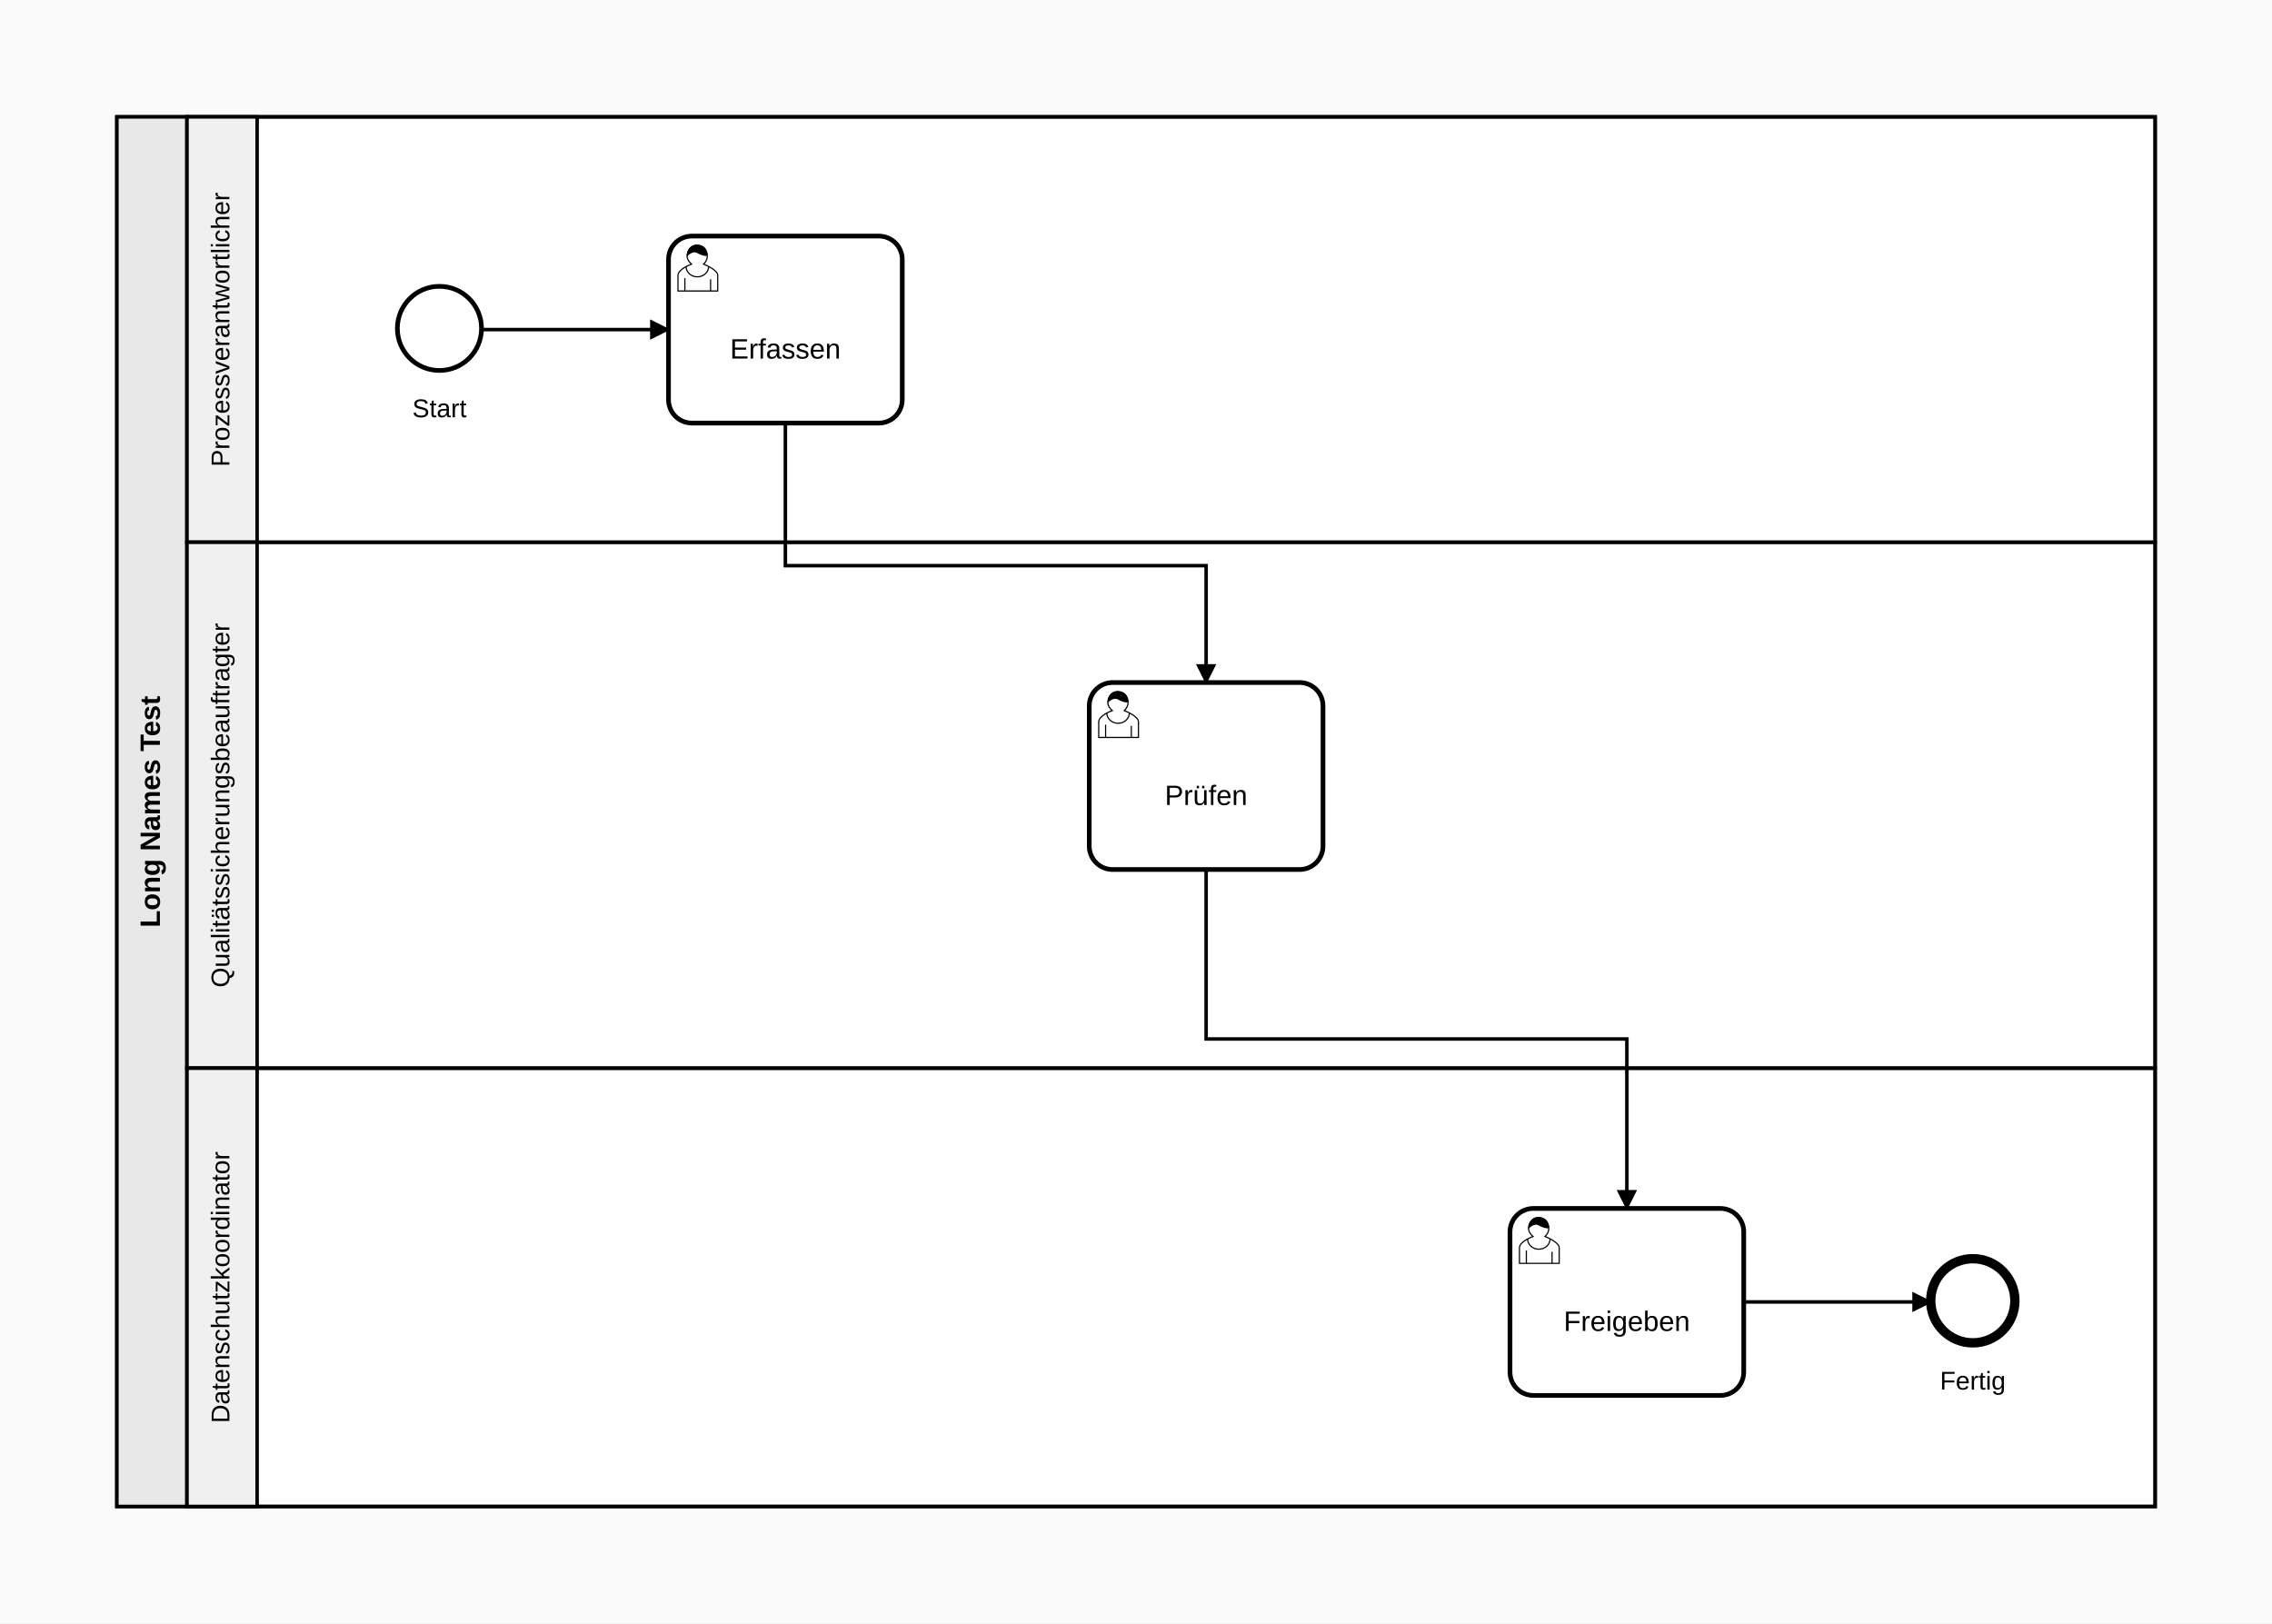
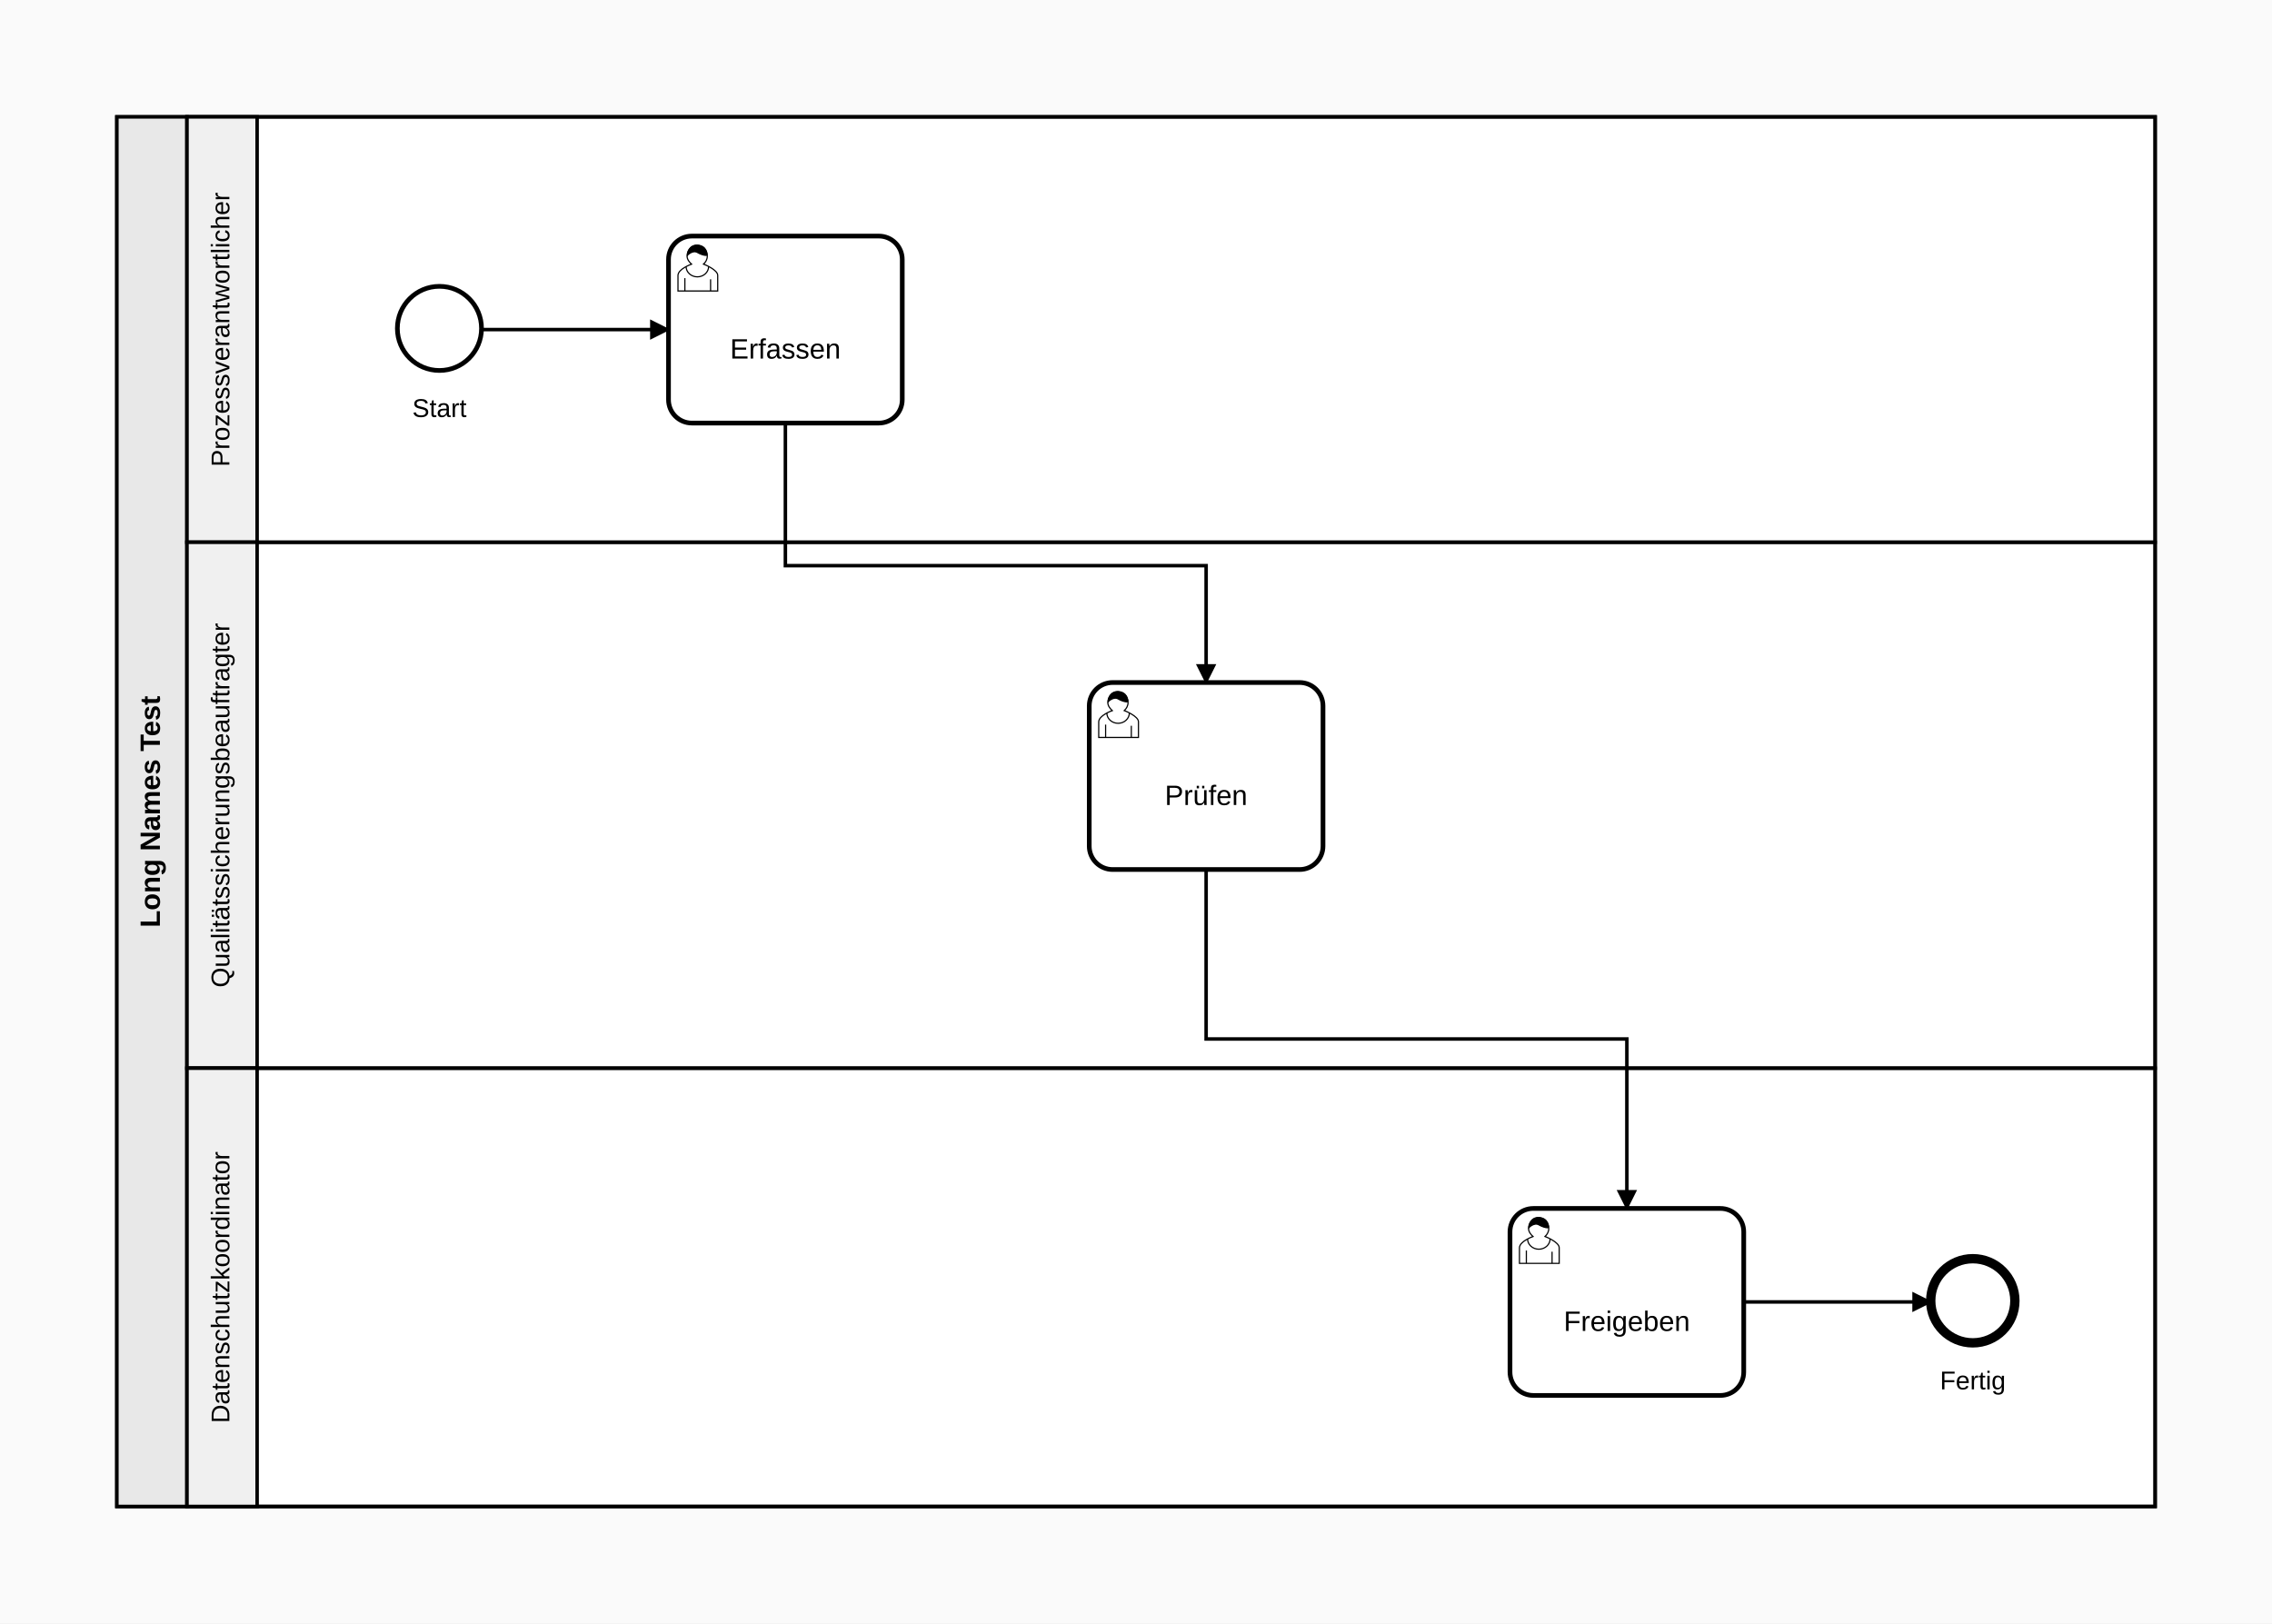
<svg xmlns="http://www.w3.org/2000/svg" width="972" height="694.5" viewBox="0 0 972 694.5" font-family="Arial, sans-serif">
  <defs>
    <marker id="seq-end" viewBox="0 0 20 20" refX="11" refY="10" markerWidth="10" markerHeight="10" orient="auto">
      <path d="M 1 5 L 11 10 L 1 15 Z" fill="#000000" stroke="#000000" stroke-width="1" />
    </marker>
    <marker id="seq-default-src" viewBox="0 0 20 20" refX="6" refY="10" markerWidth="10" markerHeight="10" orient="auto">
      <path d="M 6 3 L 10 17" stroke="#000000" stroke-width="1.5" />
    </marker>
    <marker id="seq-conditional-src" viewBox="0 0 20 20" refX="1" refY="10" markerWidth="12" markerHeight="12" orient="auto">
      <path d="M 1 10 L 8 6 L 15 10 L 8 14 Z" fill="#ffffff" stroke="#000000" stroke-width="1" />
    </marker>
    <marker id="msg-start" viewBox="0 0 20 20" refX="6" refY="6" markerWidth="20" markerHeight="20" orient="auto">
      <circle cx="6" cy="6" r="3.5" fill="#ffffff" stroke="#000000" stroke-width="1" />
    </marker>
    <marker id="msg-end" viewBox="0 0 20 20" refX="8.5" refY="5" markerWidth="20" markerHeight="20" orient="auto">
      <path d="m 1 5 l 0 -3 l 7 3 l -7 3 z" fill="#ffffff" stroke="#000000" stroke-width="1" stroke-linecap="butt" />
    </marker>
    <marker id="assoc-end" viewBox="0 0 20 20" refX="11" refY="10" markerWidth="10" markerHeight="10" orient="auto">
      <path d="M 1 5 L 11 10 L 1 15" fill="none" stroke="#000000" stroke-width="1.5" />
    </marker>
  </defs>
  <rect width="972" height="694.5" fill="#fafafa" />
  <rect x="50" y="50" width="872" height="594.5" fill="#ffffff" stroke="#000000" stroke-width="1.5" />
  <rect x="50" y="50" width="30" height="594.5" fill="#e8e8e8" stroke="#000000" stroke-width="1.5" />
  <text x="65" y="347.25" text-anchor="middle" dominant-baseline="middle" font-size="12" font-weight="bold" fill="#000000" transform="rotate(-90,65,347.25)">Long Names Test</text>
  <rect x="80" y="50" width="842" height="182" fill="#ffffff" fill-opacity="0.25" stroke="#000000" stroke-width="1.5" />
  <rect x="80" y="50" width="30" height="182" fill="#f0f0f0" stroke="#000000" stroke-width="1.5" />
  <text x="95" y="141" text-anchor="middle" dominant-baseline="middle" font-size="11" fill="#000000" transform="rotate(-90,95,141)">Prozessverantwortlicher</text>
  <rect x="80" y="232" width="842" height="225" fill="#ffffff" fill-opacity="0.25" stroke="#000000" stroke-width="1.5" />
  <rect x="80" y="232" width="30" height="225" fill="#f0f0f0" stroke="#000000" stroke-width="1.5" />
  <text x="95" y="344.5" text-anchor="middle" dominant-baseline="middle" font-size="11" fill="#000000" transform="rotate(-90,95,344.5)">Qualitätssicherungsbeauftragter</text>
  <rect x="80" y="457" width="842" height="187.5" fill="#ffffff" fill-opacity="0.25" stroke="#000000" stroke-width="1.5" />
  <rect x="80" y="457" width="30" height="187.5" fill="#f0f0f0" stroke="#000000" stroke-width="1.5" />
  <text x="95" y="550.75" text-anchor="middle" dominant-baseline="middle" font-size="11" fill="#000000" transform="rotate(-90,95,550.75)">Datenschutzkoordinator</text>
  <path d="M 206 141 L 286 141" stroke="#000000" stroke-width="1.5" fill="none" marker-end="url(#seq-end)" />
  <path d="M 336 181 L 336 242 L 516 242 L 516 292" stroke="#000000" stroke-width="1.5" fill="none" marker-end="url(#seq-end)" />
  <path d="M 516 372 L 516 444.5 L 696 444.5 L 696 517" stroke="#000000" stroke-width="1.5" fill="none" marker-end="url(#seq-end)" />
  <path d="M 746 557 L 826 557" stroke="#000000" stroke-width="1.5" fill="none" marker-end="url(#seq-end)" />
  <circle cx="188" cy="140.5" r="18" fill="#ffffff" fill-opacity="0.95" stroke="#000000" stroke-width="2" />
-   <text x="188" y="178.5" text-anchor="middle" font-size="11" fill="#000000">Start</text>
+   <text text-anchor="middle" font-size="11" fill="#000000">
+     <tspan x="188" y="178.4">Start</tspan>
+   </text>
  <rect x="286" y="101" width="100" height="80" rx="10" ry="10" fill="#ffffff" fill-opacity="0.95" stroke="#000000" stroke-width="2" />
  <g>
    <path d="m 301,113 c 0.909,-0.845 1.594,-2.049 1.594,-3.385 0,-2.554 -1.805,-4.622 -4.357,-4.622 -2.552,0 -4.288,2.068 -4.288,4.622 0,1.348 0.974,2.562 1.896,3.405 -0.529,0.187 -5.669,2.097 -5.794,4.756 v 6.718 h 17 v -6.718 c 0,-2.298 -5.528,-4.595 -6.051,-4.776 z m -8,6 l 0,5.5 m 11,0 l 0,-5" fill="#ffffff" stroke="#000000" stroke-width="0.5" />
    <path d="m 303.162,114.009 c 0,2.447 -2.158,4.431 -4.821,4.431 -2.665,0 -4.822,-1.981 -4.822,-4.431" fill="none" stroke="#000000" stroke-width="0.5" />
    <path d="m 294.1,109.2 c 0,0 2.251,-2.358 4.274,-1.177 2.024,1.181 4.221,1.537 4.124,0.965 -0.098,-0.57 -0.117,-3.791 -4.191,-4.136 -3.575,0.001 -4.208,3.367 -4.207,4.348 z" fill="#000000" stroke="#000000" stroke-width="0.5" />
  </g>
  <text x="336" y="150" text-anchor="middle" dominant-baseline="middle" font-size="12" fill="#000000">Erfassen</text>
  <rect x="466" y="292" width="100" height="80" rx="10" ry="10" fill="#ffffff" fill-opacity="0.95" stroke="#000000" stroke-width="2" />
  <g>
    <path d="m 481,304 c 0.909,-0.845 1.594,-2.049 1.594,-3.385 0,-2.554 -1.805,-4.622 -4.357,-4.622 -2.552,0 -4.288,2.068 -4.288,4.622 0,1.348 0.974,2.562 1.896,3.405 -0.529,0.187 -5.669,2.097 -5.794,4.756 v 6.718 h 17 v -6.718 c 0,-2.298 -5.528,-4.595 -6.051,-4.776 z m -8,6 l 0,5.5 m 11,0 l 0,-5" fill="#ffffff" stroke="#000000" stroke-width="0.5" />
    <path d="m 483.162,305.009 c 0,2.447 -2.158,4.431 -4.821,4.431 -2.665,0 -4.822,-1.981 -4.822,-4.431" fill="none" stroke="#000000" stroke-width="0.5" />
    <path d="m 474.1,300.2 c 0,0 2.251,-2.358 4.274,-1.177 2.024,1.181 4.221,1.537 4.124,0.965 -0.098,-0.57 -0.117,-3.791 -4.191,-4.136 -3.575,0.001 -4.208,3.367 -4.207,4.348 z" fill="#000000" stroke="#000000" stroke-width="0.5" />
  </g>
  <text x="516" y="341" text-anchor="middle" dominant-baseline="middle" font-size="12" fill="#000000">Prüfen</text>
  <rect x="646" y="517" width="100" height="80" rx="10" ry="10" fill="#ffffff" fill-opacity="0.95" stroke="#000000" stroke-width="2" />
  <g>
    <path d="m 661,529 c 0.909,-0.845 1.594,-2.049 1.594,-3.385 0,-2.554 -1.805,-4.622 -4.357,-4.622 -2.552,0 -4.288,2.068 -4.288,4.622 0,1.348 0.974,2.562 1.896,3.405 -0.529,0.187 -5.669,2.097 -5.794,4.756 v 6.718 h 17 v -6.718 c 0,-2.298 -5.528,-4.595 -6.051,-4.776 z m -8,6 l 0,5.5 m 11,0 l 0,-5" fill="#ffffff" stroke="#000000" stroke-width="0.5" />
    <path d="m 663.162,530.009 c 0,2.447 -2.158,4.431 -4.821,4.431 -2.665,0 -4.822,-1.981 -4.822,-4.431" fill="none" stroke="#000000" stroke-width="0.5" />
    <path d="m 654.1,525.2 c 0,0 2.251,-2.358 4.274,-1.177 2.024,1.181 4.221,1.537 4.124,0.965 -0.098,-0.57 -0.117,-3.791 -4.191,-4.136 -3.575,0.001 -4.208,3.367 -4.207,4.348 z" fill="#000000" stroke="#000000" stroke-width="0.5" />
  </g>
  <text x="696" y="566" text-anchor="middle" dominant-baseline="middle" font-size="12" fill="#000000">Freigeben</text>
  <circle cx="844" cy="556.5" r="18" fill="#ffffff" fill-opacity="0.95" stroke="#000000" stroke-width="4" />
-   <text x="844" y="594.5" text-anchor="middle" font-size="11" fill="#000000">Fertig</text>
+   <text text-anchor="middle" font-size="11" fill="#000000">
+     <tspan x="844" y="594.4">Fertig</tspan>
+   </text>
</svg>
